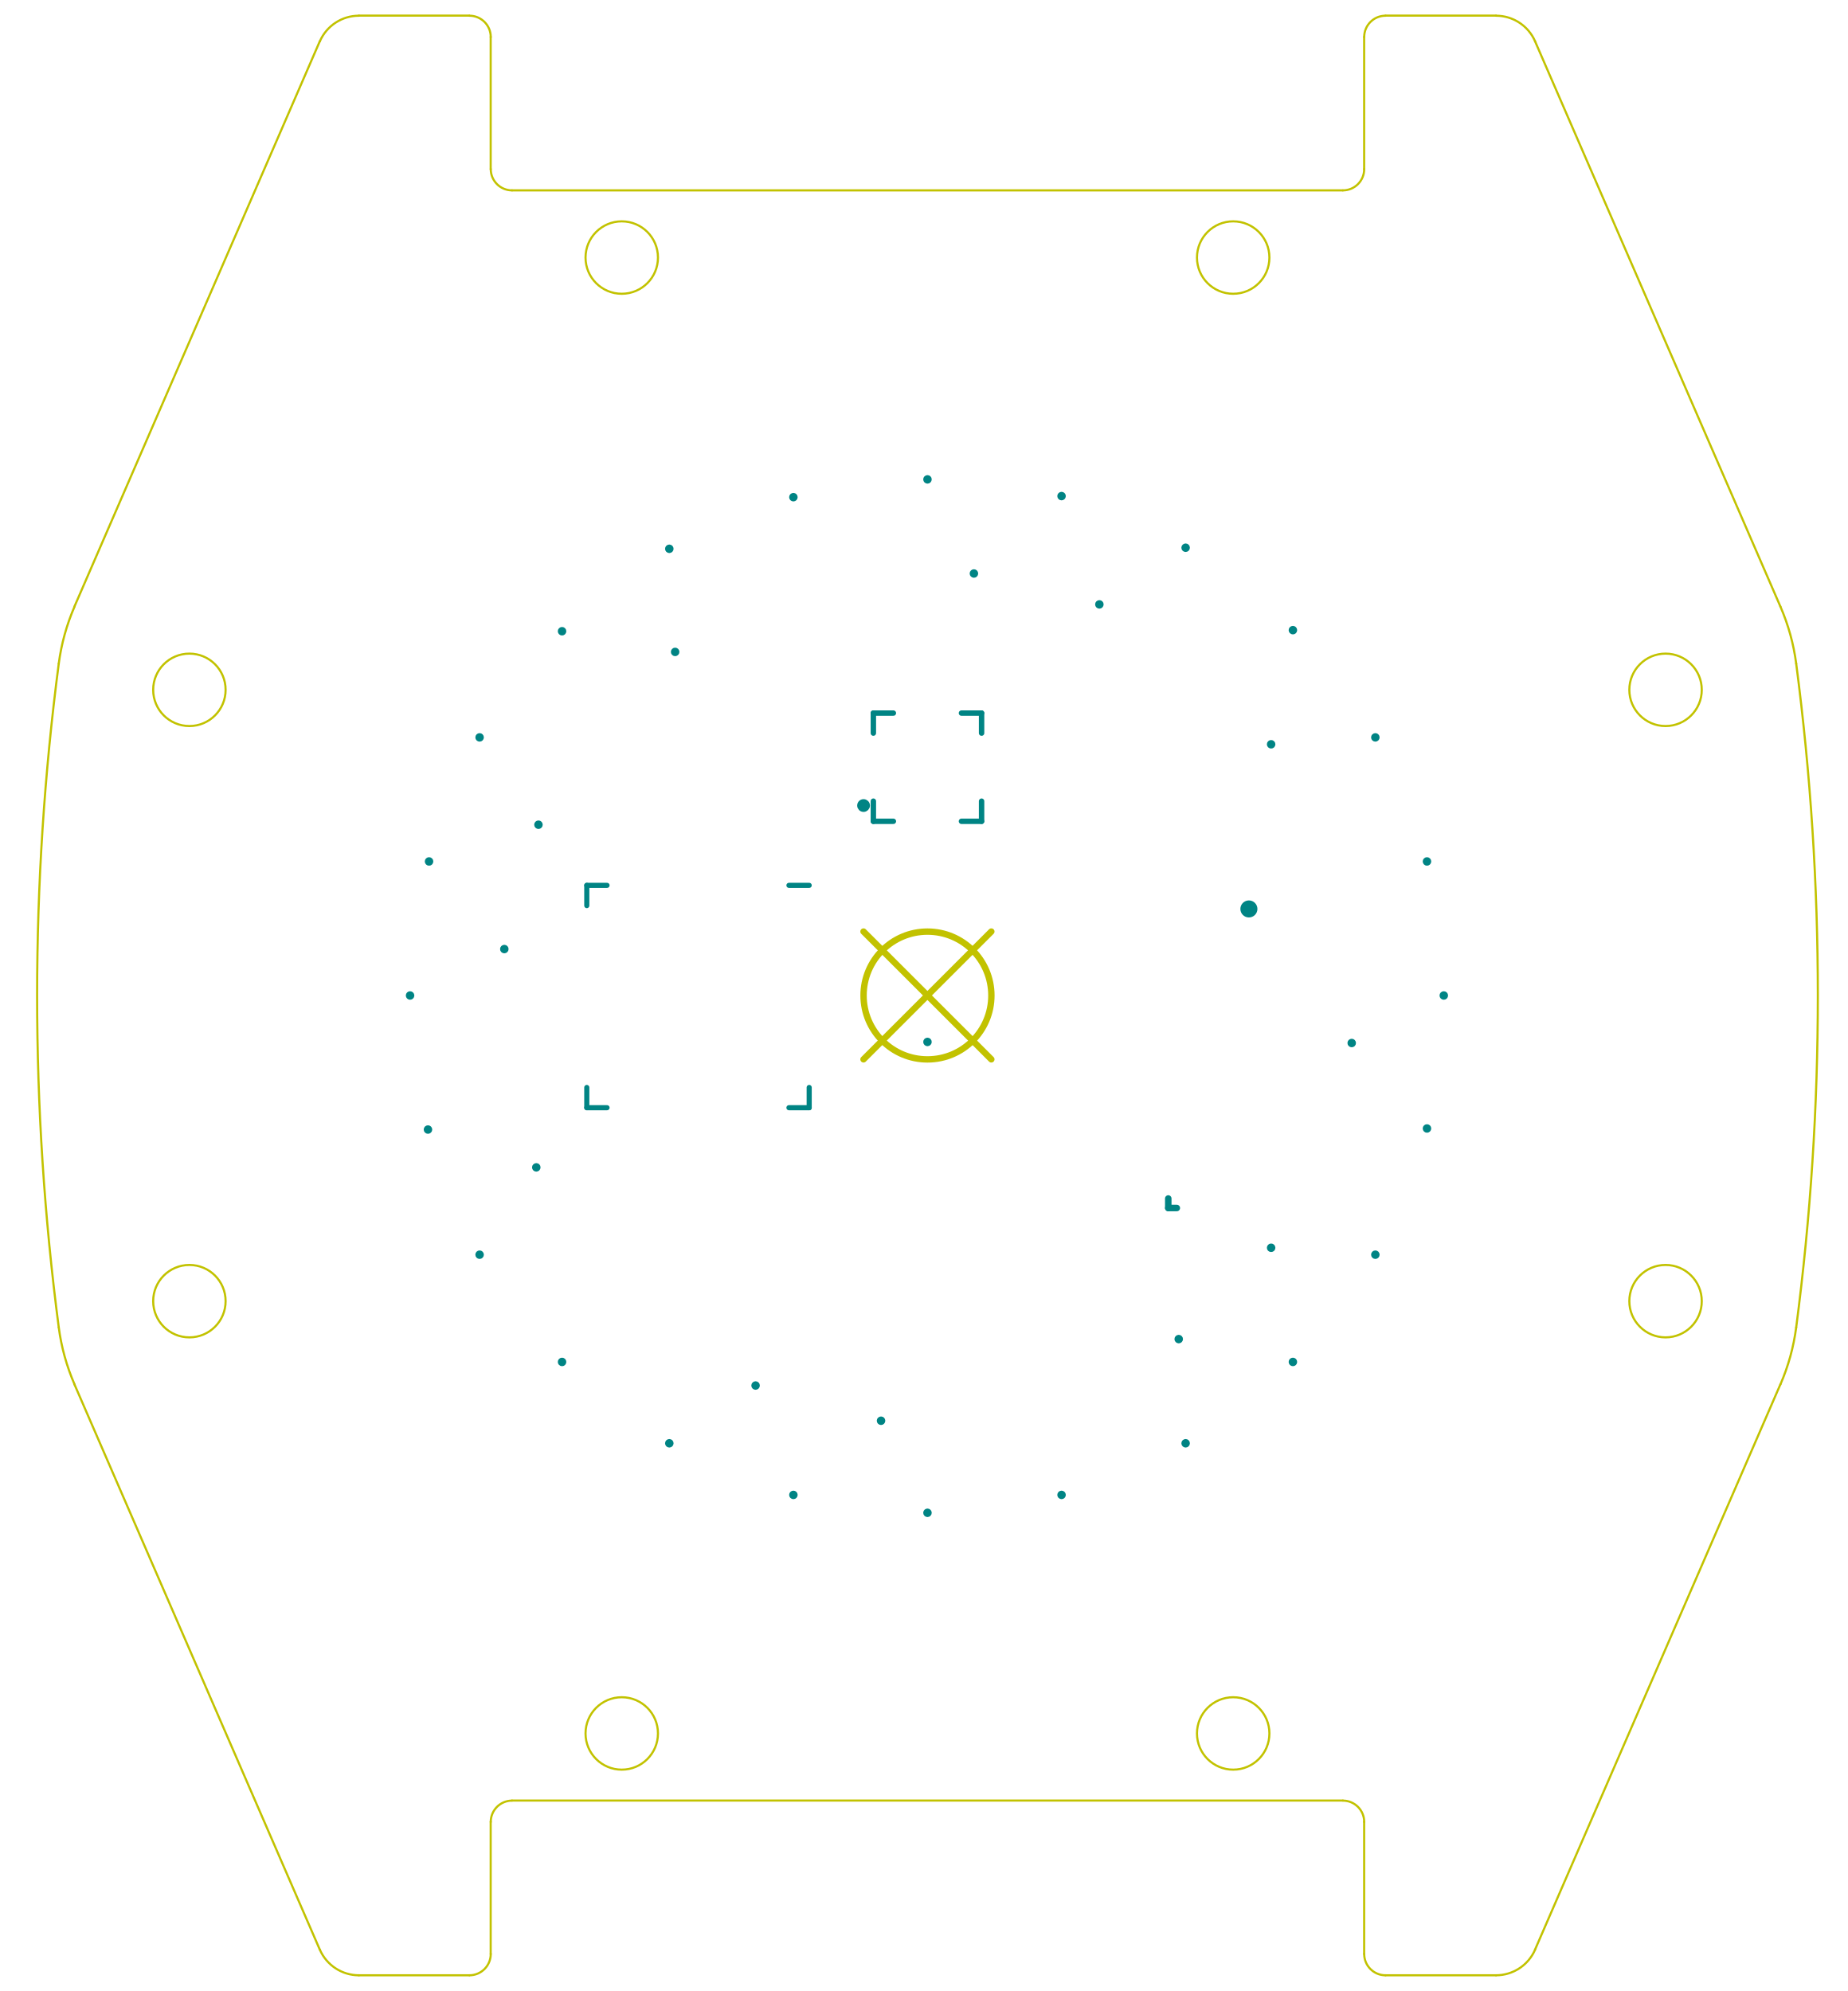
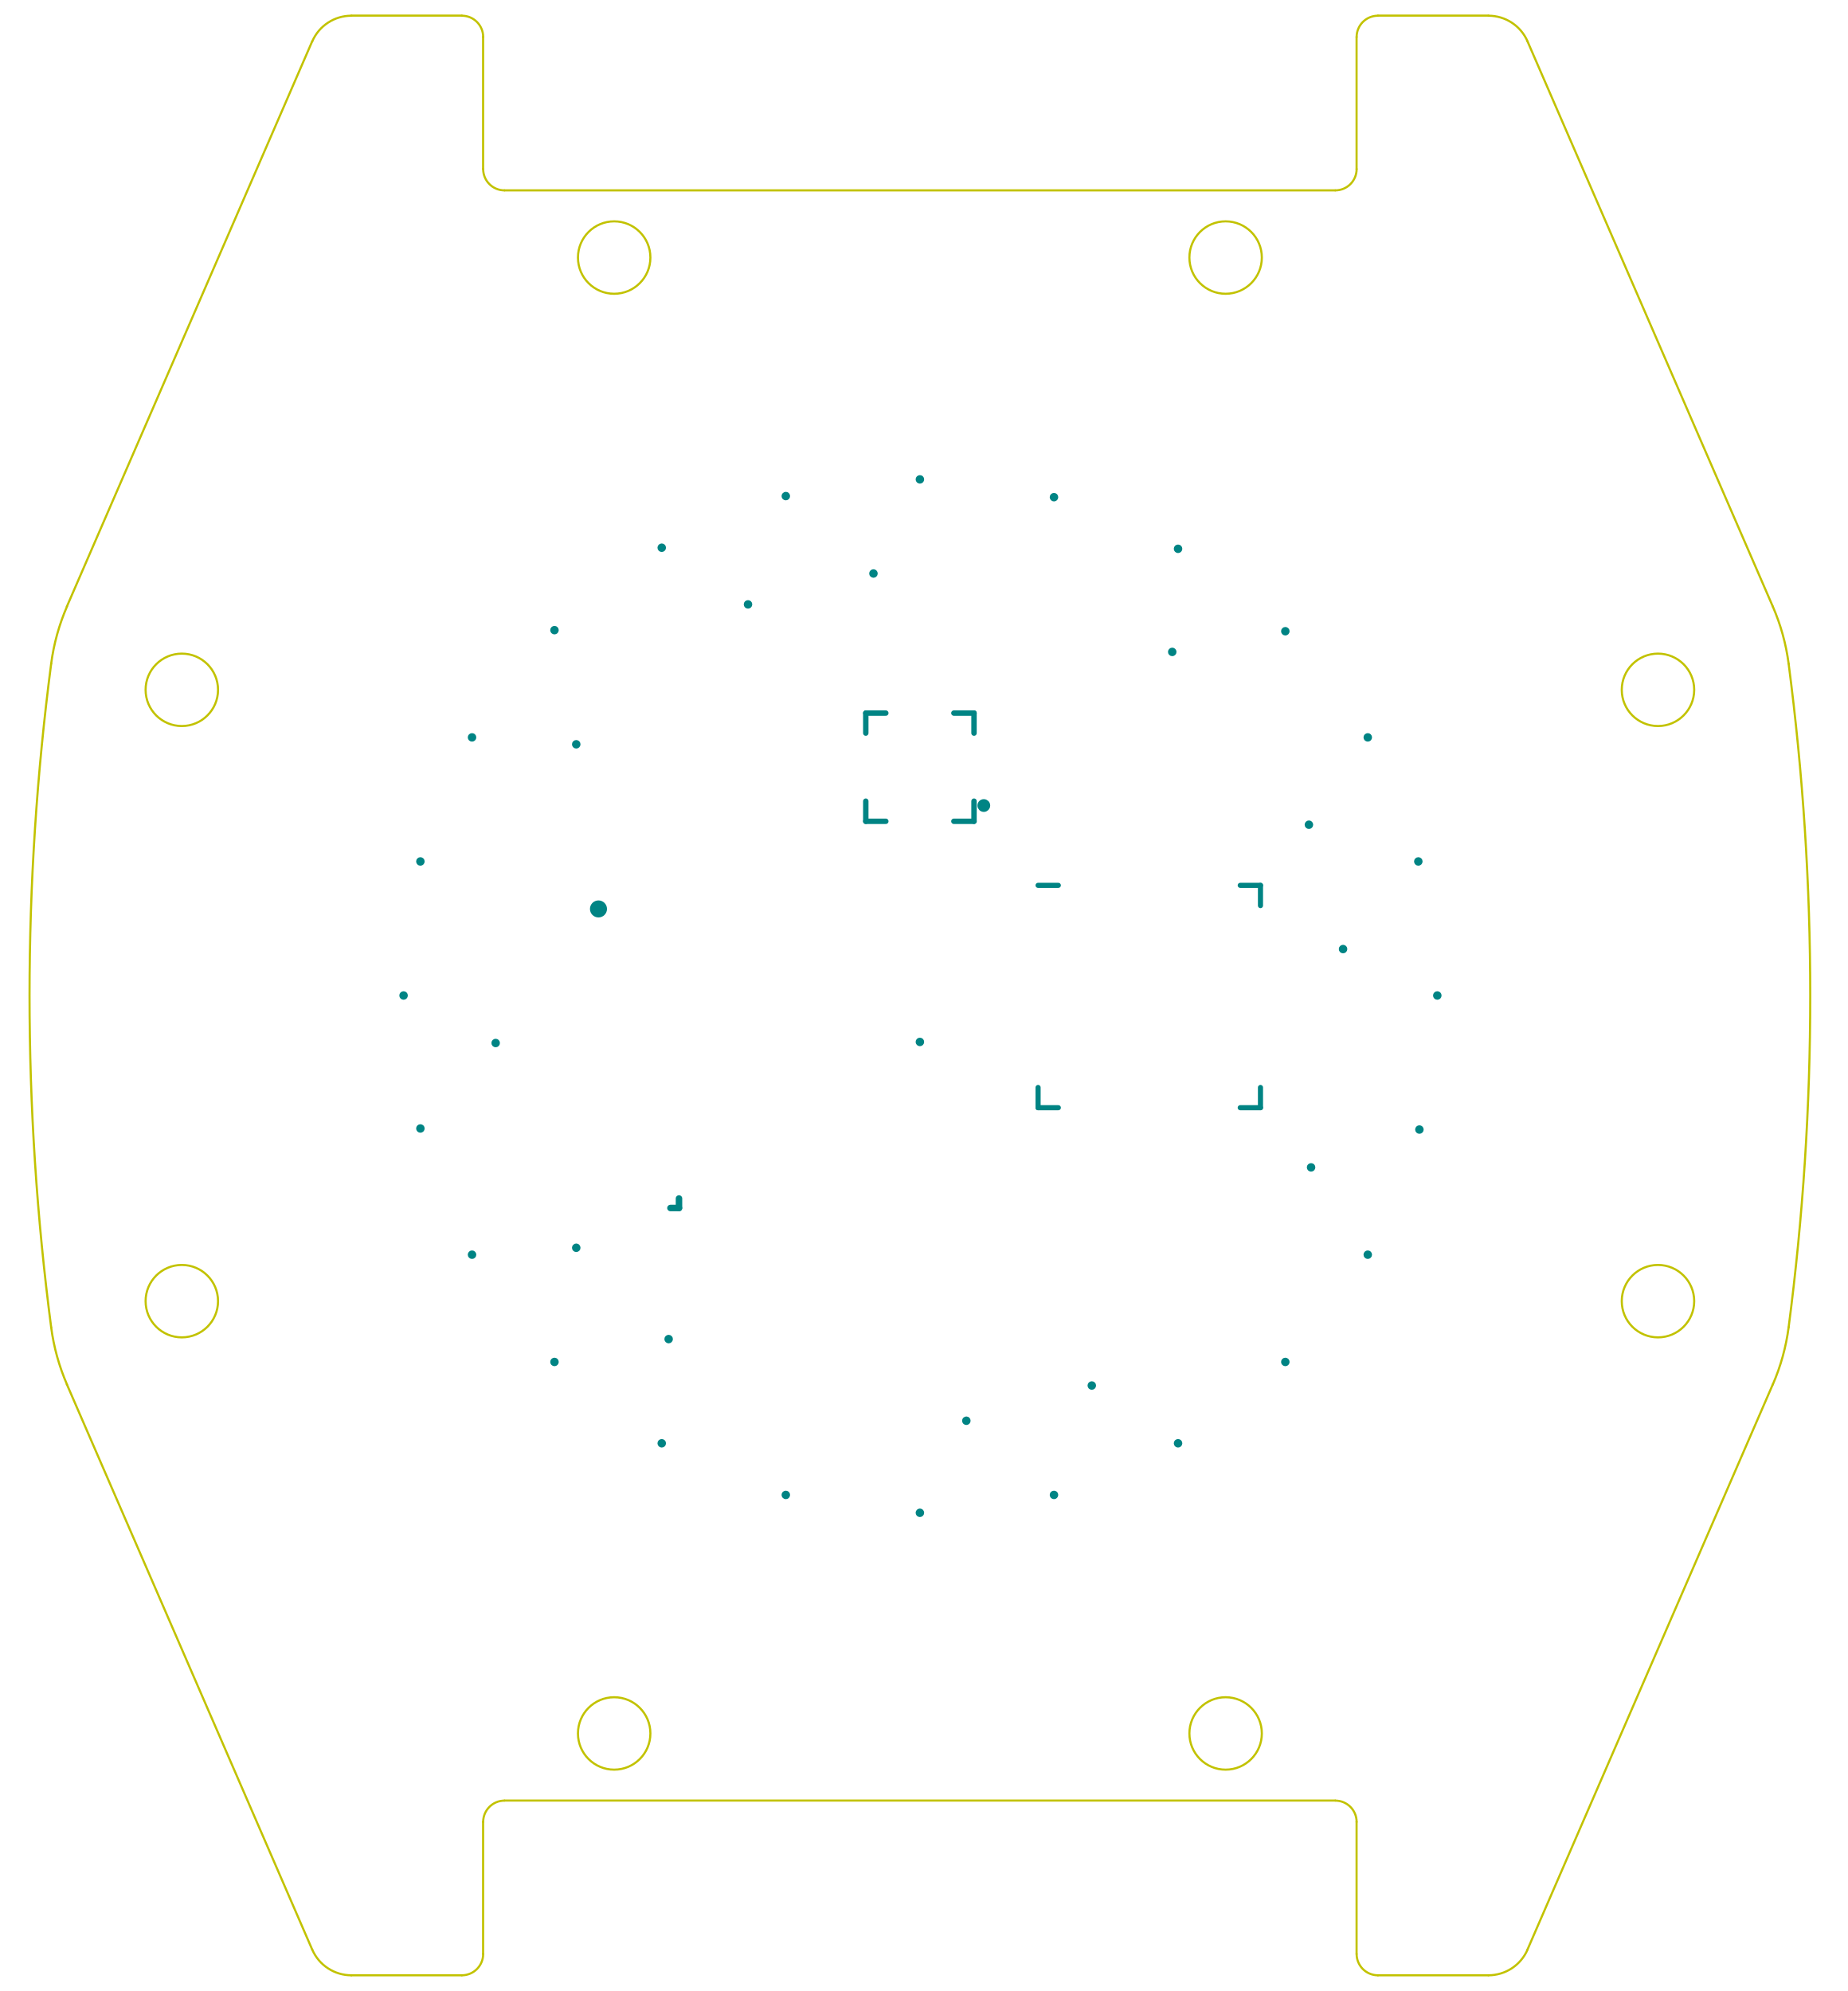
<svg xmlns="http://www.w3.org/2000/svg" version="1.1" width="4.336cm" height="4.674cm" viewBox="0 0 17070 18400">
  <g style="fill:#000000; fill-opacity:1;stroke:#000000; stroke-opacity:1; stroke-linecap:round; stroke-linejoin:round;" transform="translate(0 0) scale(1 1)">
</g>
  <g style="fill:#000000; fill-opacity:0.0;  stroke:#000000; stroke-width:-0; stroke-opacity:1;  stroke-linecap:round; stroke-linejoin:round;">
</g>
  <g style="fill:#008484; fill-opacity:0.0;  stroke:#008484; stroke-width:-0; stroke-opacity:1;  stroke-linecap:round; stroke-linejoin:round;">
</g>
  <g style="fill:#008484; fill-opacity:0.0;  stroke:#008484; stroke-width:78.74; stroke-opacity:1;  stroke-linecap:round; stroke-linejoin:round;">
-     <circle cx="11540" cy="8400" r="39.37" />
+     <circle cx="5530" cy="8400" r="39.37" />
  </g>
  <g style="fill:#008484; fill-opacity:0.0;  stroke:#008484; stroke-width:39.37; stroke-opacity:1;  stroke-linecap:round; stroke-linejoin:round;">
-     <circle cx="8570" cy="9629.13" r="19.685" />
-     <circle cx="8999.13" cy="5300" r="19.685" />
-     <circle cx="10158.4" cy="5585.43" r="19.685" />
-     <circle cx="7331.07" cy="4594.51" r="19.685" />
-     <circle cx="8570" cy="13980.9" r="19.685" />
-     <circle cx="9808.93" cy="13815.5" r="19.685" />
-     <circle cx="8570" cy="4430.08" r="19.685" />
-     <circle cx="6238.36" cy="6024.57" r="19.685" />
-     <circle cx="11745.4" cy="6878.36" r="19.685" />
-     <circle cx="6184.57" cy="5071.64" r="19.685" />
-     <circle cx="7331.07" cy="13815.5" r="19.685" />
-     <circle cx="10955.4" cy="13338.4" r="19.685" />
-     <circle cx="9808.93" cy="4584.51" r="19.685" />
-     <circle cx="4975.43" cy="7621.64" r="19.685" />
-     <circle cx="12490" cy="9639.13" r="19.685" />
-     <circle cx="5193.44" cy="5833.44" r="19.685" />
-     <circle cx="6184.57" cy="13338.4" r="19.685" />
-     <circle cx="11946.6" cy="12586.6" r="19.685" />
-     <circle cx="10955.4" cy="5061.64" r="19.685" />
-     <circle cx="4660" cy="8770.87" r="19.685" />
-     <circle cx="11745.4" cy="11531.6" r="19.685" />
-     <circle cx="4431.64" cy="6814.57" r="19.685" />
-     <circle cx="5193.44" cy="12586.6" r="19.685" />
-     <circle cx="12708.4" cy="11595.4" r="19.685" />
-     <circle cx="11946.6" cy="5823.44" r="19.685" />
-     <circle cx="4955.43" cy="10788.4" r="19.685" />
-     <circle cx="10891.6" cy="12375.4" r="19.685" />
-     <circle cx="3964.51" cy="7961.07" r="19.685" />
-     <circle cx="4431.64" cy="11595.4" r="19.685" />
-     <circle cx="13185.5" cy="10428.9" r="19.685" />
-     <circle cx="12708.4" cy="6814.57" r="19.685" />
-     <circle cx="6981.64" cy="12804.6" r="19.685" />
-     <circle cx="8140.87" cy="13130" r="19.685" />
-     <circle cx="3789.13" cy="9200" r="19.685" />
-     <circle cx="3954.51" cy="10438.9" r="19.685" />
-     <circle cx="13340.9" cy="9200" r="19.685" />
-     <circle cx="13185.5" cy="7961.07" r="19.685" />
+     <circle cx="8500" cy="9629.13" r="19.685" />
+     <circle cx="8070.87" cy="5300" r="19.685" />
+     <circle cx="6911.64" cy="5585.43" r="19.685" />
+     <circle cx="9738.93" cy="4594.51" r="19.685" />
+     <circle cx="8500" cy="13980.9" r="19.685" />
+     <circle cx="7261.07" cy="13815.5" r="19.685" />
+     <circle cx="8500" cy="4430.08" r="19.685" />
+     <circle cx="10831.6" cy="6024.57" r="19.685" />
+     <circle cx="5324.57" cy="6878.36" r="19.685" />
+     <circle cx="10885.4" cy="5071.64" r="19.685" />
+     <circle cx="9738.93" cy="13815.5" r="19.685" />
+     <circle cx="6114.57" cy="13338.4" r="19.685" />
+     <circle cx="7261.07" cy="4584.51" r="19.685" />
+     <circle cx="12094.6" cy="7621.64" r="19.685" />
+     <circle cx="4580" cy="9639.13" r="19.685" />
+     <circle cx="11876.6" cy="5833.44" r="19.685" />
+     <circle cx="10885.4" cy="13338.4" r="19.685" />
+     <circle cx="5123.44" cy="12586.6" r="19.685" />
+     <circle cx="6114.57" cy="5061.64" r="19.685" />
+     <circle cx="12410" cy="8770.87" r="19.685" />
+     <circle cx="5324.57" cy="11531.6" r="19.685" />
+     <circle cx="12638.4" cy="6814.57" r="19.685" />
+     <circle cx="11876.6" cy="12586.6" r="19.685" />
+     <circle cx="4361.64" cy="11595.4" r="19.685" />
+     <circle cx="5123.44" cy="5823.44" r="19.685" />
+     <circle cx="12114.6" cy="10788.4" r="19.685" />
+     <circle cx="6178.36" cy="12375.4" r="19.685" />
+     <circle cx="13105.5" cy="7961.07" r="19.685" />
+     <circle cx="12638.4" cy="11595.4" r="19.685" />
+     <circle cx="3884.51" cy="10428.9" r="19.685" />
+     <circle cx="4361.64" cy="6814.57" r="19.685" />
+     <circle cx="10088.4" cy="12804.6" r="19.685" />
+     <circle cx="8929.13" cy="13130" r="19.685" />
+     <circle cx="13280.9" cy="9200" r="19.685" />
+     <circle cx="13115.5" cy="10438.9" r="19.685" />
+     <circle cx="3729.13" cy="9200" r="19.685" />
+     <circle cx="3884.51" cy="7961.07" r="19.685" />
  </g>
  <g style="fill:#008484; fill-opacity:0.0;  stroke:#008484; stroke-width:47.244; stroke-opacity:1;  stroke-linecap:round; stroke-linejoin:round;">
-     <path d="M5609 8182 L5422 8182 " />
-     <path d="M5422 8182 L5422 8369 " />
-     <path d="M7290 10237 L7477 10237 " />
-     <path d="M7477 10237 L7477 10050 " />
-     <path d="M5609 10237 L5422 10237 " />
-     <path d="M5422 10237 L5422 10050 " />
-     <path d="M7290 8182 L7477 8182 " />
+     <path d="M9779 8182 L9592 8182 " />
+     <path d="M11647 10237 L11647 10050 " />
+     <path d="M11460 10237 L11647 10237 " />
+     <path d="M9592 10237 L9592 10050 " />
+     <path d="M9779 10237 L9592 10237 " />
+     <path d="M11647 8182 L11647 8369 " />
+     <path d="M11460 8182 L11647 8182 " />
+   </g>
+   <g style="fill:#008484; fill-opacity:0.0;  stroke:#008484; stroke-width:59.055; stroke-opacity:1;  stroke-linecap:round; stroke-linejoin:round;">
+     <circle cx="9090.55" cy="7444.33" r="29.528" />
  </g>
  <g style="fill:#008484; fill-opacity:0.0;  stroke:#008484; stroke-width:50; stroke-opacity:1;  stroke-linecap:round; stroke-linejoin:round;">
-     <path d="M8070 7590 L8255 7590 " />
-     <path d="M8070 6590 L8255 6590 " />
-     <path d="M8070 7590 L8070 7404 " />
-     <path d="M8070 6590 L8070 6775 " />
-     <path d="M9070 7590 L8884 7590 " />
-     <path d="M9070 7590 L9070 7404 " />
-     <path d="M9070 6590 L8884 6590 " />
-     <path d="M9070 6590 L9070 6775 " />
-   </g>
-   <g style="fill:#008484; fill-opacity:0.0;  stroke:#008484; stroke-width:59.055; stroke-opacity:1;  stroke-linecap:round; stroke-linejoin:round;">
-     <circle cx="7979.45" cy="7444.33" r="29.528" />
+     <path d="M8000 6590 L8000 6775 " />
+     <path d="M8000 6590 L8185 6590 " />
+     <path d="M8000 7590 L8000 7404 " />
+     <path d="M8000 7590 L8185 7590 " />
+     <path d="M9000 6590 L9000 6775 " />
+     <path d="M9000 7590 L9000 7404 " />
+     <path d="M9000 6590 L8814 6590 " />
+     <path d="M9000 7590 L8814 7590 " />
  </g>
  <g style="fill:#008484; fill-opacity:0.0;  stroke:#008484; stroke-width:60; stroke-opacity:1;  stroke-linecap:round; stroke-linejoin:round;">
-     <path d="M10795 11076 L10795 11164 " />
-     <path d="M10795 11164 L10874 11164 " />
+     <path d="M6274 11164 L6195 11164 " />
+     <path d="M6274 11076 L6274 11164 " />
    <g>
</g>
  </g>
  <g style="fill:#000000; fill-opacity:0.0;  stroke:#000000; stroke-width:60; stroke-opacity:1;  stroke-linecap:round; stroke-linejoin:round;">
</g>
  <g style="fill:#C2C200; fill-opacity:0.0;  stroke:#C2C200; stroke-width:60; stroke-opacity:1;  stroke-linecap:round; stroke-linejoin:round;">
</g>
  <g style="fill:#C2C200; fill-opacity:0.0;  stroke:#C2C200; stroke-width:19.685; stroke-opacity:1;  stroke-linecap:round; stroke-linejoin:round;">
-     <circle cx="15390" cy="12024.9" r="334.646" />
-     <circle cx="15390" cy="6375.07" r="334.646" />
-     <circle cx="5745.07" cy="16020" r="334.646" />
-     <circle cx="11394.9" cy="16020" r="334.646" />
-     <circle cx="5745.07" cy="2380.02" r="334.646" />
-     <circle cx="11394.9" cy="2380.02" r="334.646" />
-     <circle cx="1750.02" cy="6375.07" r="334.646" />
-     <circle cx="1750.02" cy="12024.9" r="334.646" />
-     <path d="M14184 381 L16451 5605 " />
-     <path d="M14184.6 381.871 A393.701 393.701 0.0 0 0 13823.5 144.882" />
-     <path d="M12802 144 L13823 144 " />
-     <path d="M12802.3 144.882 A196.85 196.85 0.0 0 0 12605.4 341.733" />
-     <path d="M12605 1562 L12605 341 " />
-     <path d="M12408.6 1759.06 A196.85 196.85 0.0 0 0 12605.4 1562.21" />
-     <path d="M4731 1759 L12408 1759 " />
-     <path d="M4534.57 1562.21 A196.85 196.85 0.0 0 0 4731.42 1759.06" />
-     <path d="M4534 341 L4534 1562 " />
-     <path d="M4534.57 341.733 A196.85 196.85 0.0 0 0 4337.72 144.882" />
-     <path d="M3316 144 L4337 144 " />
-     <path d="M3316.53 144.882 A393.701 393.701 0.0 0 0 2955.36 381.871" />
-     <path d="M688 5605 L2955 381 " />
-     <path d="M688.835 5605.42 A1968.5 1968.5 0.0 0 0 542.824 6133.43" />
-     <path d="M542.824 6133.43 A23622 23622 0.0 0 0 542.824 12266.6" />
-     <path d="M542.824 12266.6 A1968.5 1968.5 0.0 0 0 688.835 12794.6" />
-     <path d="M2955 18018 L688 12794 " />
-     <path d="M2955.36 18018.1 A393.701 393.701 0.0 0 0 3316.53 18255.1" />
-     <path d="M4337 18255 L3316 18255 " />
-     <path d="M4337.72 18255.1 A196.85 196.85 0.0 0 0 4534.57 18058.3" />
-     <path d="M4534 16837 L4534 18058 " />
-     <path d="M4731.42 16640.9 A196.85 196.85 0.0 0 0 4534.57 16837.8" />
-     <path d="M12408 16640 L4731 16640 " />
-     <path d="M12605.4 16837.8 A196.85 196.85 0.0 0 0 12408.6 16640.9" />
-     <path d="M12605 18058 L12605 16837 " />
-     <path d="M12605.4 18058.3 A196.85 196.85 0.0 0 0 12802.3 18255.1" />
-     <path d="M13823 18255 L12802 18255 " />
-     <path d="M13823.5 18255.1 A393.7 393.7 0.0 0 0 14184.6 18018.1" />
-     <path d="M16451 12794 L14184 18018 " />
-     <path d="M16451.2 12794.6 A1968.5 1968.5 0.0 0 0 16597.2 12266.6" />
-     <path d="M16597.2 12266.6 A23622 23622 0.0 0 0 16597.2 6133.43" />
-     <path d="M16597.2 6133.43 A1968.5 1968.5 0.0 0 0 16451.2 5605.42" />
-   </g>
-   <g style="fill:#C2C200; fill-opacity:0.0;  stroke:#C2C200; stroke-width:59.055; stroke-opacity:1;  stroke-linecap:round; stroke-linejoin:round;">
-     <circle cx="8570" cy="9200" r="590.551" />
-     <path d="M9160 8609 L7979 9790 " />
-     <path d="M9160 9790 L7979 8609 " />
+     <circle cx="1680.02" cy="12024.9" r="334.646" />
+     <circle cx="1680.02" cy="6375.07" r="334.646" />
+     <circle cx="11324.9" cy="16020" r="334.646" />
+     <circle cx="5675.07" cy="16020" r="334.646" />
+     <circle cx="11324.9" cy="2380.02" r="334.646" />
+     <circle cx="5675.07" cy="2380.02" r="334.646" />
+     <circle cx="15320" cy="6375.07" r="334.646" />
+     <circle cx="15320" cy="12024.9" r="334.646" />
+     <path d="M2885 381 L618 5605 " />
+     <path d="M3246.53 144.882 A393.701 393.701 0.0 0 0 2885.36 381.871" />
+     <path d="M4267 144 L3246 144 " />
+     <path d="M4464.57 341.733 A196.85 196.85 0.0 0 0 4267.72 144.882" />
+     <path d="M4464 1562 L4464 341 " />
+     <path d="M4464.57 1562.21 A196.85 196.85 0.0 0 0 4661.42 1759.06" />
+     <path d="M12338 1759 L4661 1759 " />
+     <path d="M12338.6 1759.06 A196.85 196.85 0.0 0 0 12535.4 1562.21" />
+     <path d="M12535 341 L12535 1562 " />
+     <path d="M12732.3 144.882 A196.85 196.85 0.0 0 0 12535.4 341.733" />
+     <path d="M13753 144 L12732 144 " />
+     <path d="M14114.6 381.871 A393.701 393.701 0.0 0 0 13753.5 144.882" />
+     <path d="M16381 5605 L14114 381 " />
+     <path d="M16527.2 6133.43 A1968.5 1968.5 0.0 0 0 16381.2 5605.42" />
+     <path d="M16527.2 12266.6 A23622 23622 0.0 0 0 16527.2 6133.43" />
+     <path d="M16381.2 12794.6 A1968.5 1968.5 0.0 0 0 16527.2 12266.6" />
+     <path d="M14114 18018 L16381 12794 " />
+     <path d="M13753.5 18255.1 A393.701 393.701 0.0 0 0 14114.6 18018.1" />
+     <path d="M12732 18255 L13753 18255 " />
+     <path d="M12535.4 18058.3 A196.85 196.85 0.0 0 0 12732.3 18255.1" />
+     <path d="M12535 16837 L12535 18058 " />
+     <path d="M12535.4 16837.8 A196.85 196.85 0.0 0 0 12338.6 16640.9" />
+     <path d="M4661 16640 L12338 16640 " />
+     <path d="M4661.42 16640.9 A196.85 196.85 0.0 0 0 4464.57 16837.8" />
+     <path d="M4464 18058 L4464 16837 " />
+     <path d="M4267.72 18255.1 A196.85 196.85 0.0 0 0 4464.57 18058.3" />
+     <path d="M3246 18255 L4267 18255 " />
+     <path d="M2885.36 18018.1 A393.7 393.7 0.0 0 0 3246.53 18255.1" />
+     <path d="M618 12794 L2885 18018 " />
+     <path d="M472.824 12266.6 A1968.5 1968.5 0.0 0 0 618.835 12794.6" />
+     <path d="M472.824 6133.43 A23622 23622 0.0 0 0 472.824 12266.6" />
+     <path d="M618.835 5605.42 A1968.5 1968.5 0.0 0 0 472.824 6133.43" />
    <g>
</g>
    <g>
</g>
    <g>
</g>
    <g>
</g>
    <g>
</g>
    <g>
</g>
    <g>
</g>
    <g>
</g>
    <g>
</g>
    <g>
</g>
    <g>
</g>
    <g>
</g>
    <g>
</g>
    <g>
</g>
    <g>
</g>
    <g>
</g>
    <g>
</g>
    <g>
</g>
    <g>
</g>
    <g>
</g>
    <g>
</g>
    <g>
</g>
    <g>
</g>
    <g>
</g>
    <g>
</g>
    <g>
</g>
    <g>
</g>
    <g>
</g>
    <g>
</g>
    <g>
</g>
    <g>
</g>
    <g>
</g>
    <g>
</g>
    <g>
</g>
    <g>
</g>
    <g>
</g>
    <g>
</g>
    <g>
</g>
    <g>
</g>
    <g>
</g>
    <g>
</g>
    <g>
</g>
    <g>
</g>
    <g>
</g>
    <g>
</g>
    <g>
</g>
    <g>
</g>
    <g>
</g>
    <g>
</g>
    <g>
</g>
    <g>
</g>
    <g>
</g>
    <g>
</g>
    <g>
</g>
    <g>
</g>
    <g>
</g>
    <g>
</g>
    <g>
</g>
    <g>
</g>
    <g>
</g>
    <g>
</g>
    <g>
</g>
    <g>
</g>
    <g>
</g>
    <g>
</g>
    <g>
</g>
    <g>
</g>
    <g>
</g>
    <g>
</g>
    <g>
</g>
    <g>
</g>
    <g>
</g>
    <g>
</g>
    <g>
</g>
    <g>
</g>
    <g>
</g>
    <g>
</g>
    <g>
</g>
    <g>
</g>
    <g>
</g>
    <g>
</g>
    <g>
</g>
    <g>
</g>
    <g>
</g>
    <g>
</g>
    <g>
</g>
    <g>
</g>
    <g>
</g>
    <g>
</g>
    <g>
</g>
    <g>
</g>
    <g>
</g>
    <g>
</g>
    <g>
</g>
    <g>
</g>
    <g>
</g>
    <g>
</g>
    <g>
</g>
    <g>
</g>
    <g>
</g>
    <g>
</g>
    <g>
</g>
    <g>
</g>
    <g>
</g>
    <g>
</g>
    <g>
</g>
    <g>
</g>
    <g>
</g>
    <g>
</g>
    <g>
</g>
    <g>
</g>
    <g>
</g>
    <g>
</g>
    <g>
</g>
    <g>
</g>
    <g>
</g>
    <g>
</g>
    <g>
</g>
  </g>
</svg>
